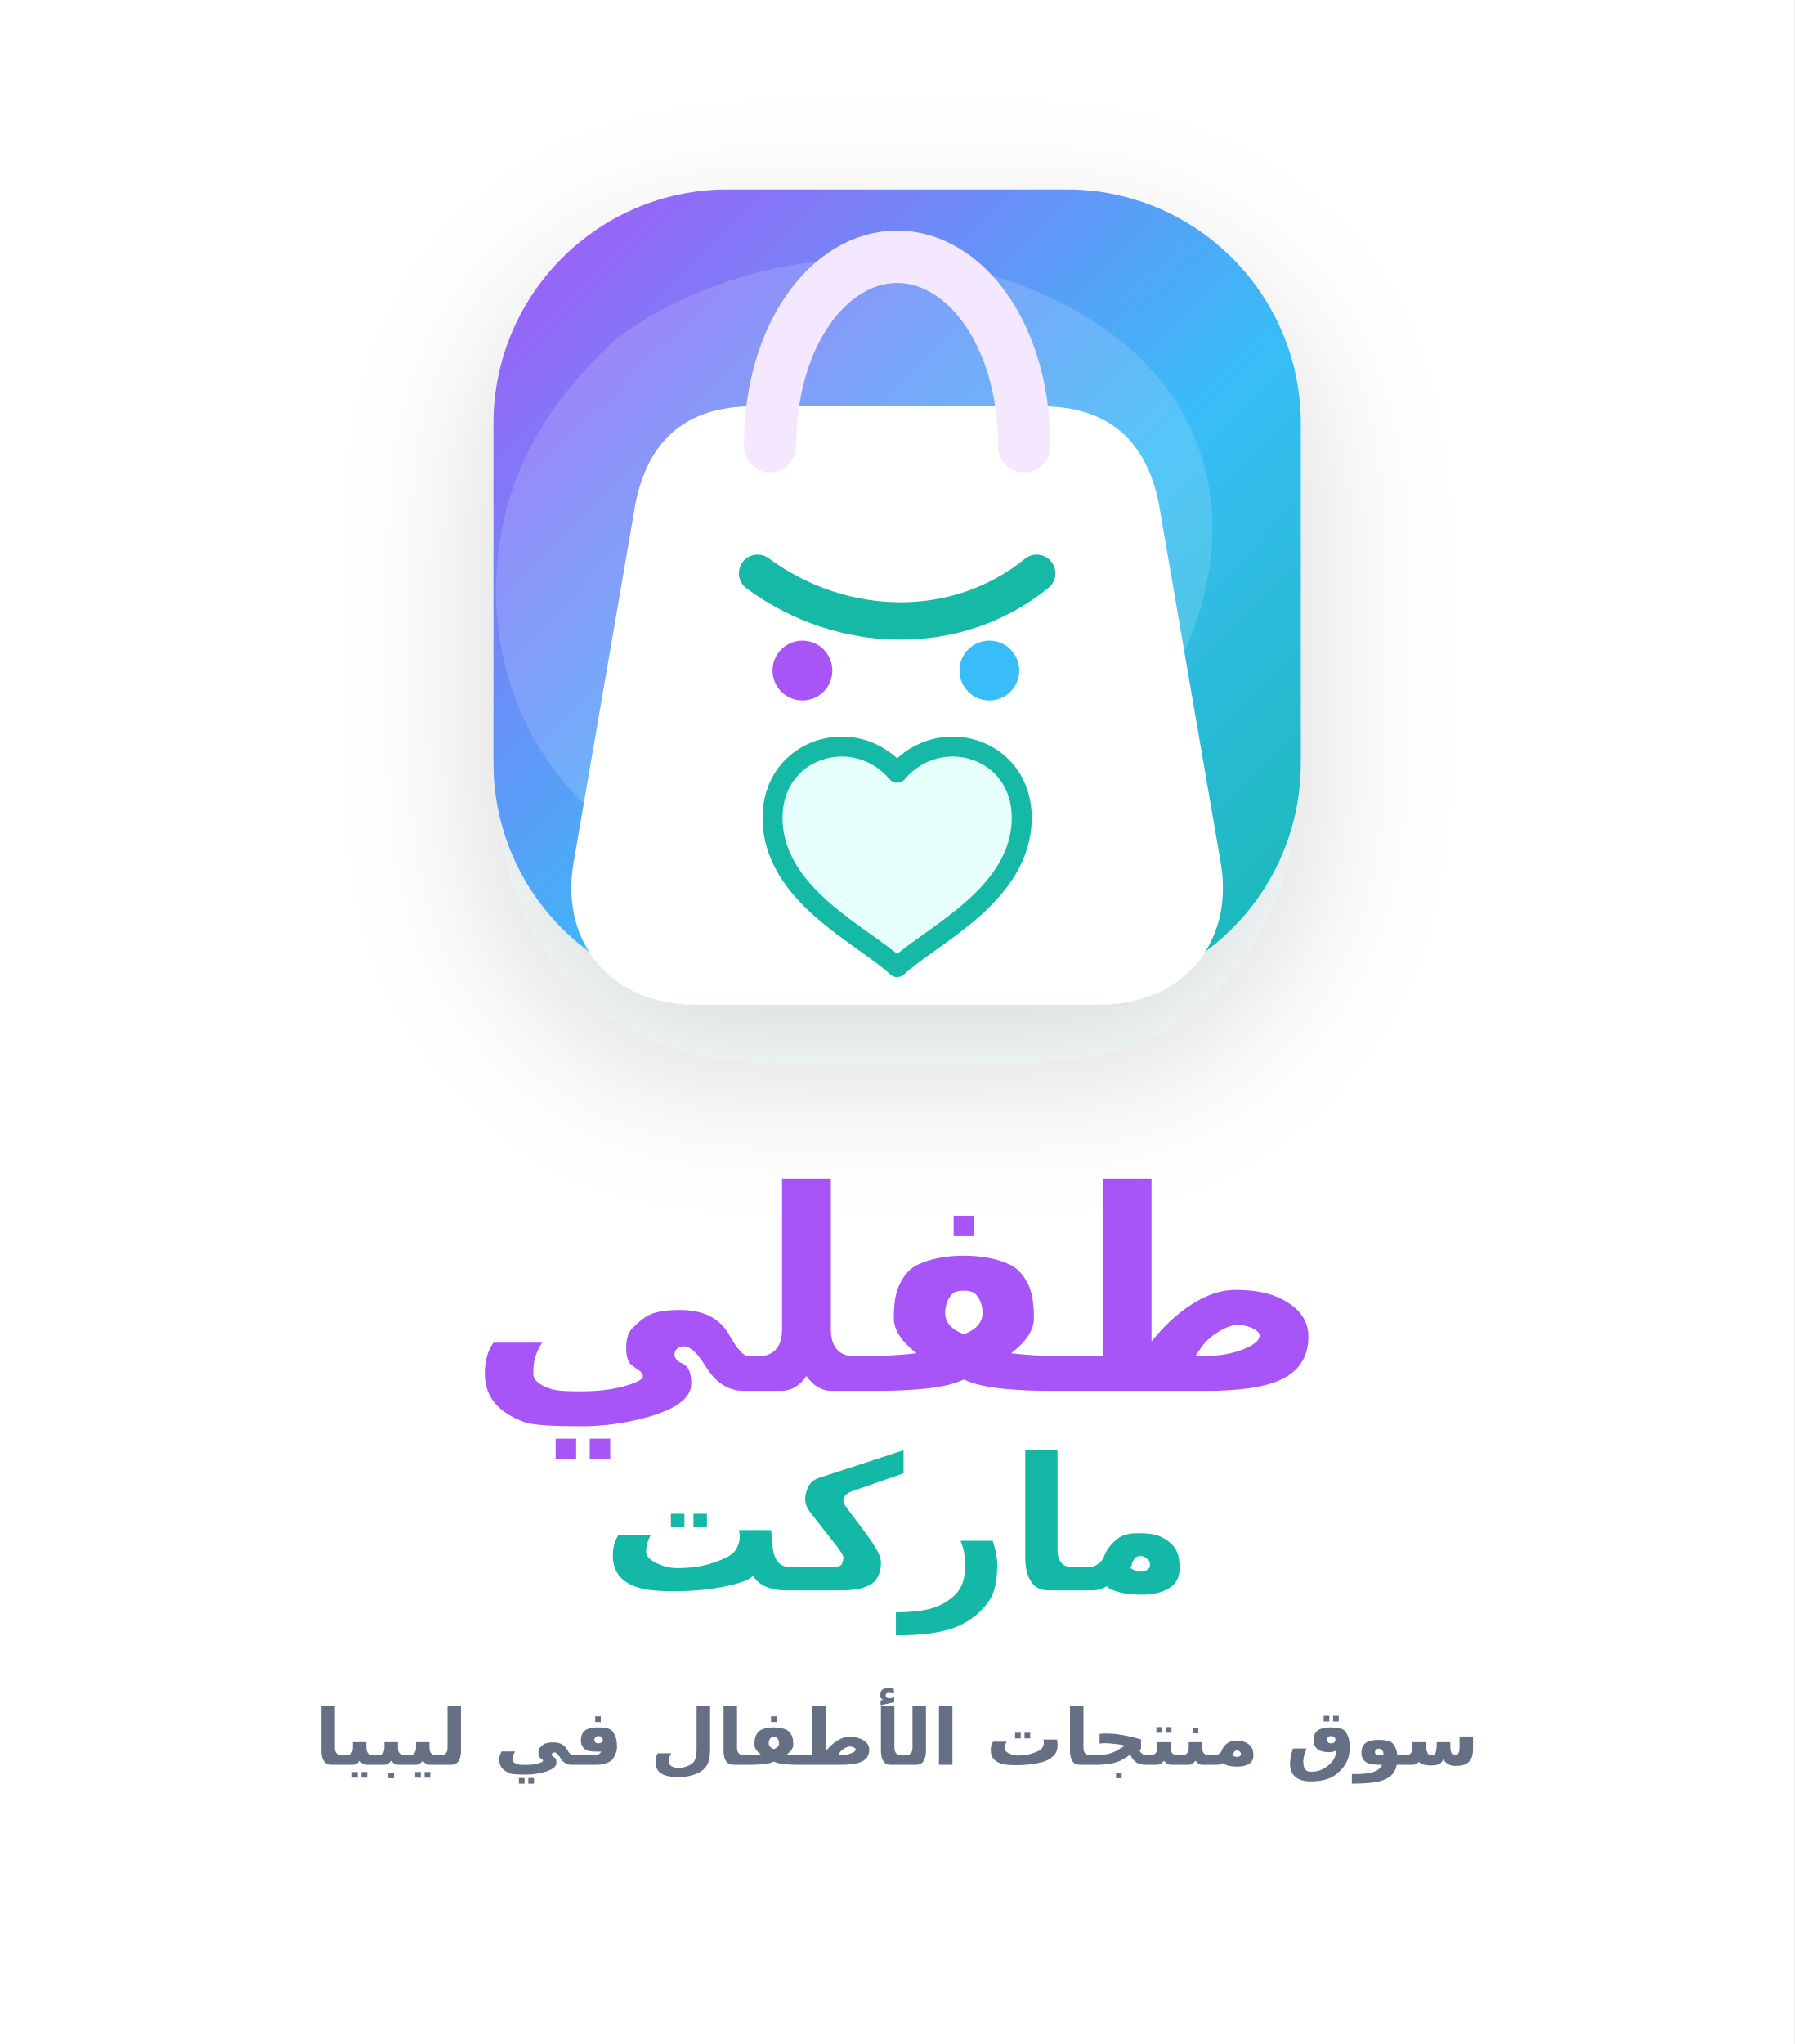
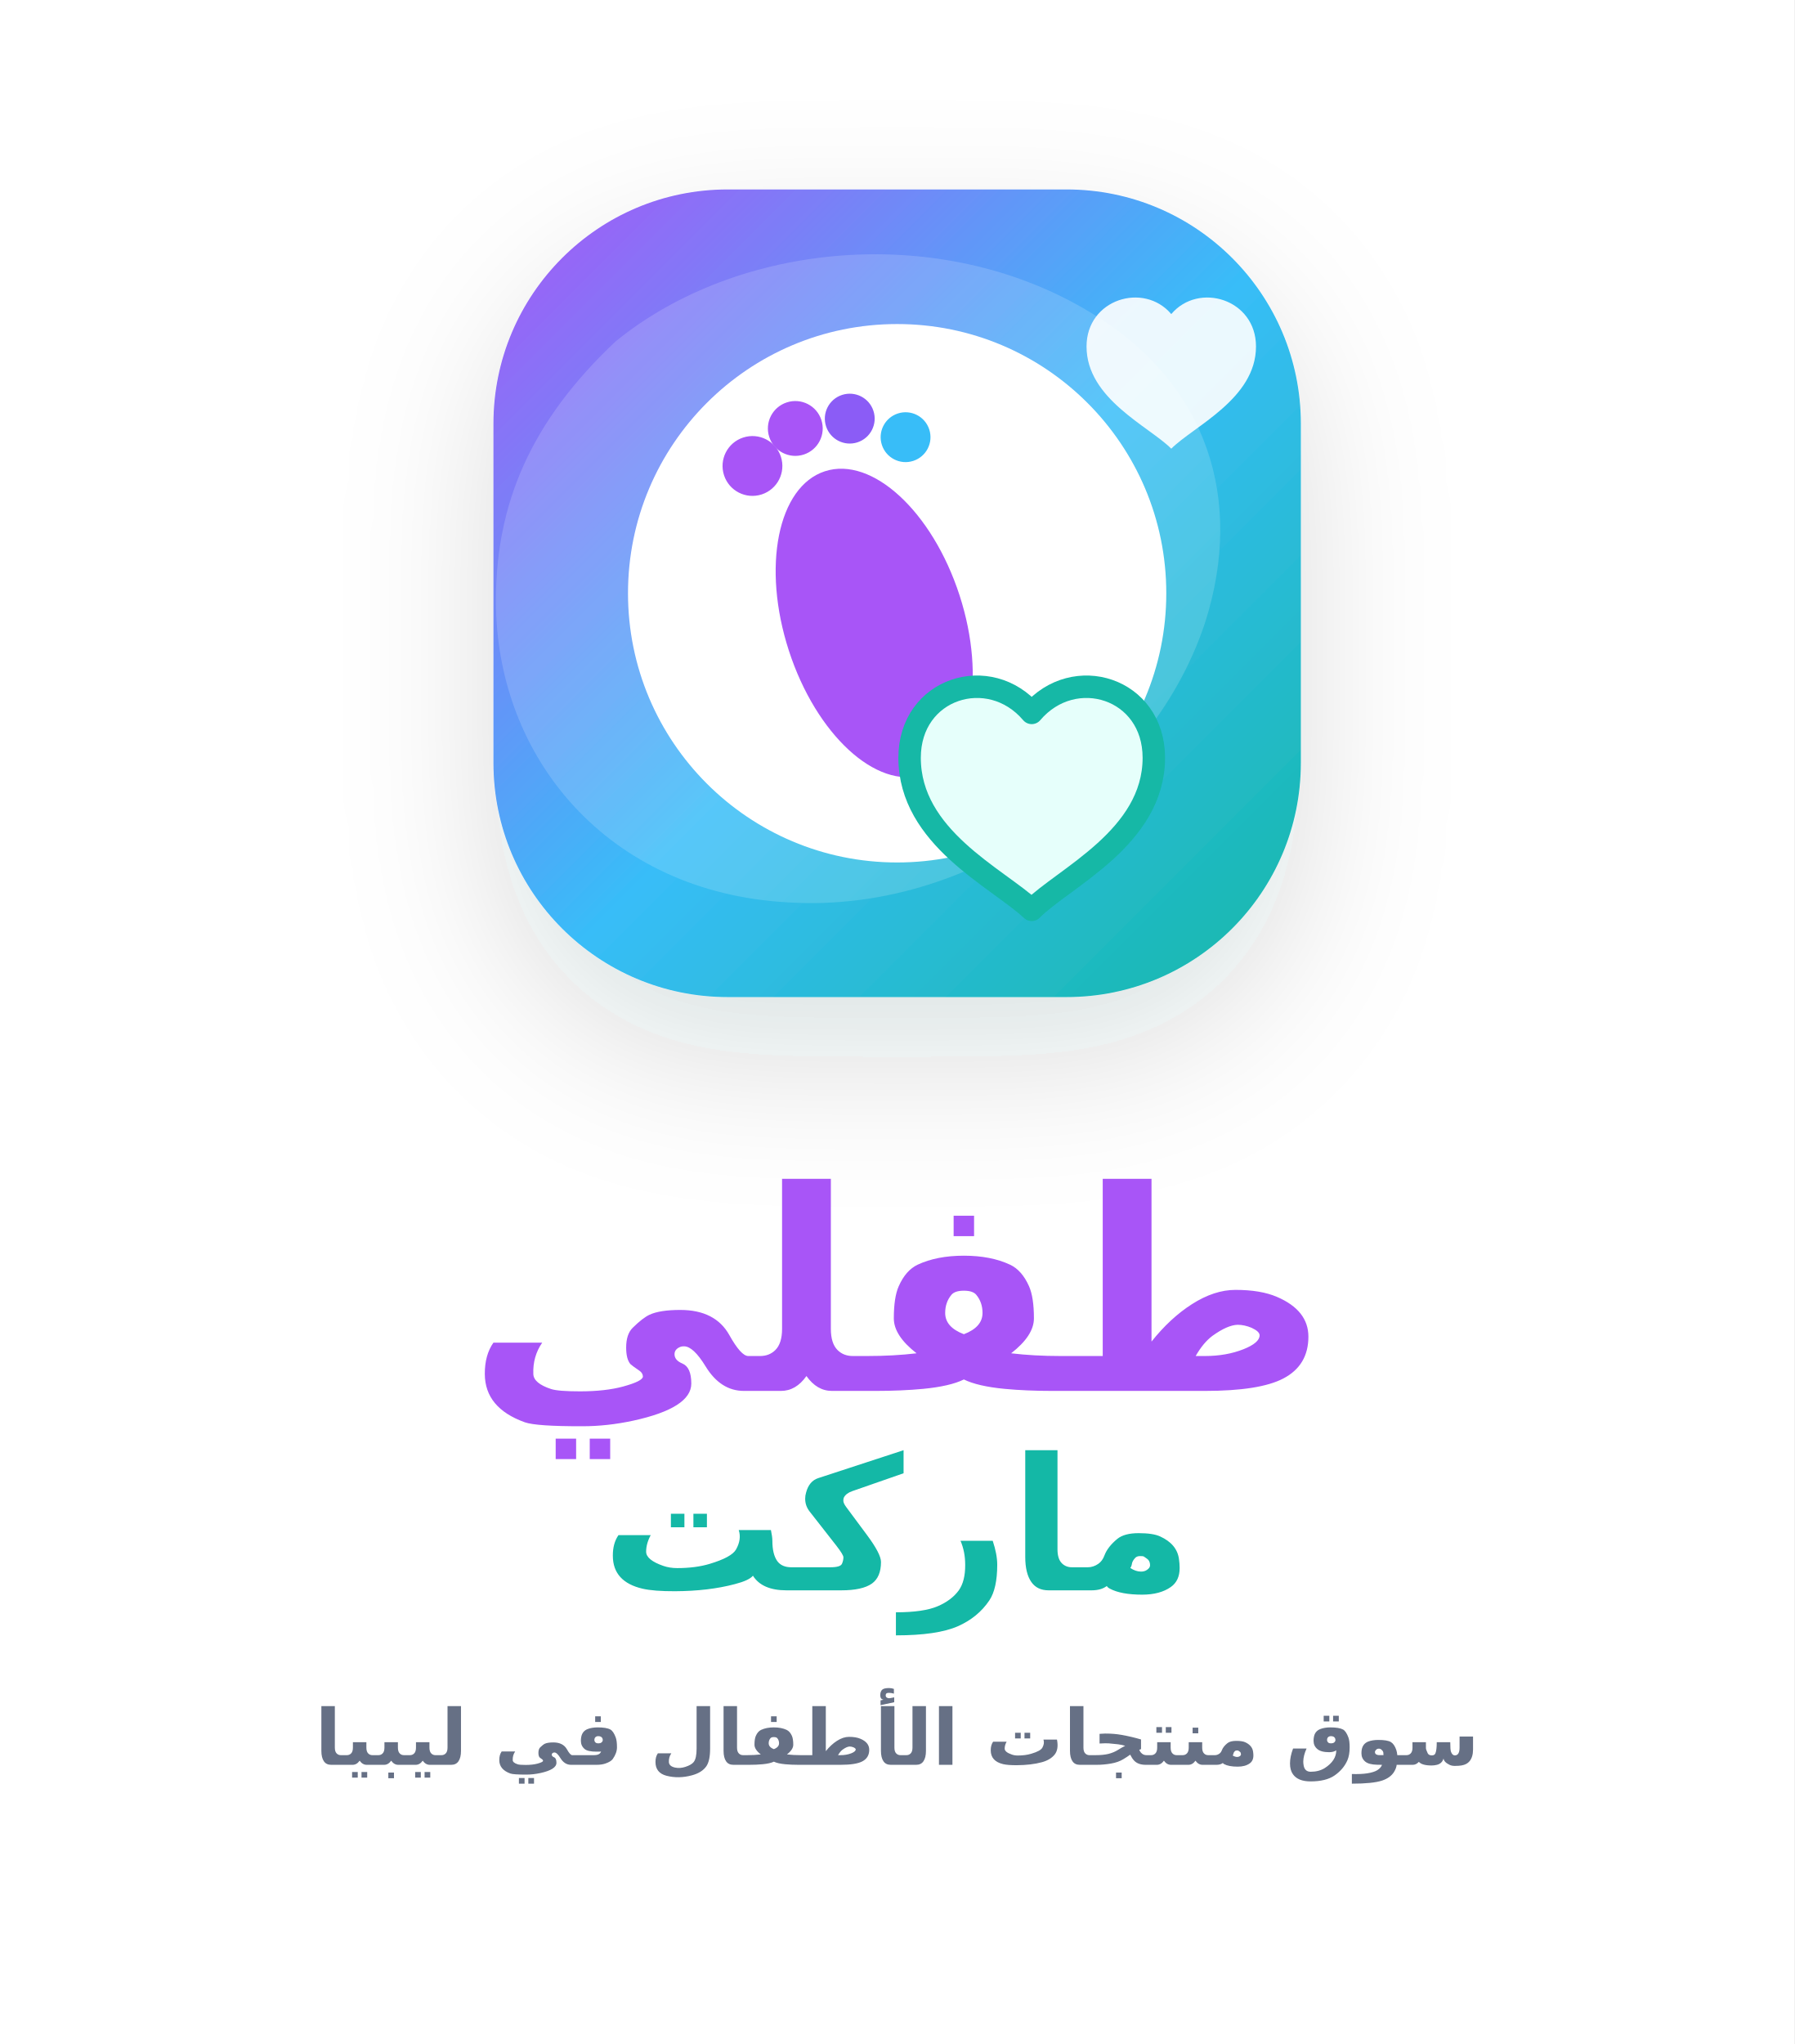
<svg xmlns="http://www.w3.org/2000/svg" width="720" height="820" viewBox="0 0 720 820" role="img" aria-labelledby="title desc">
  <defs>
-     <linearGradient id="stackBg" x1="192" y1="82" x2="530" y2="424" gradientUnits="userSpaceOnUse">
+     <linearGradient id="bg" x1="198" y1="76" x2="522" y2="400" gradientUnits="userSpaceOnUse">
      <stop offset="0" stop-color="#A855F7" />
-       <stop offset="0.55" stop-color="#38BDF8" />
+       <stop offset="0.52" stop-color="#38BDF8" />
      <stop offset="1" stop-color="#14B8A6" />
    </linearGradient>
-     <filter id="stackShadow" x="-20%" y="-20%" width="140%" height="150%" color-interpolation-filters="sRGB">
-       <feDropShadow dx="0" dy="24" stdDeviation="30" flood-color="#1F2937" flood-opacity="0.16" />
+     <filter id="shadow" x="-20%" y="-20%" width="140%" height="150%" color-interpolation-filters="sRGB">
+       <feDropShadow dx="0" dy="24" stdDeviation="30" flood-color="#1F2937" flood-opacity="0.14" />
    </filter>
  </defs>
  <rect width="720" height="820" fill="#FFFFFF" />
-   <g filter="url(#stackShadow)">
-     <rect x="198" y="76" width="324" height="324" rx="94" fill="url(#stackBg)" />
-     <path d="M246 137c49-38 129-46 188-11 43 25 62 68 48 117-17 62-89 119-166 114-71-4-116-57-117-118 0-38 13-70 47-102Z" fill="#fff" opacity="0.15" />
-     <path d="M255 202c5-25 20-39 47-39h116c27 0 42 14 47 39l25 145c5 32-16 56-49 56H279c-33 0-54-24-49-56l25-145Z" fill="#fff" />
-     <path d="M309 179c0-45 24-76 51-76s51 31 51 76" fill="none" stroke="#F3E8FF" stroke-width="21" stroke-linecap="round" />
-     <path d="M304 230c34 25 80 26 112 0" fill="none" stroke="#14B8A6" stroke-width="15" stroke-linecap="round" />
-     <circle cx="322" cy="269" r="12" fill="#A855F7" />
-     <circle cx="397" cy="269" r="12" fill="#38BDF8" />
-     <path d="M360 310c17-20 50-10 50 18 0 31-36 47-50 60-14-13-50-29-50-60 0-28 33-38 50-18Z" fill="#E6FFFB" stroke="#14B8A6" stroke-width="8" stroke-linejoin="round" />
+   <g filter="url(#shadow)">
+     <rect x="198" y="76" width="324" height="324" rx="94" fill="url(#bg)" />
+     <path d="M247 137c49-40 130-48 190-12 44 26 62 70 48 120-18 64-91 122-169 117-72-4-117-58-117-121 0-39 14-72 48-104Z" fill="#fff" opacity="0.16" />
+     <path d="M470 126c11-13 34-6 34 13 0 21-25 32-34 41-9-9-34-20-34-41 0-19 23-26 34-13Z" fill="#fff" opacity="0.9" />
+     <circle cx="360" cy="238" r="108" fill="#FFFFFF" />
+     <g transform="rotate(-18 344 229)">
+       <ellipse cx="344" cy="251" rx="36" ry="64" fill="#A855F7" />
+       <circle cx="317" cy="176" r="12" fill="#A855F7" />
+       <circle cx="338" cy="167" r="11" fill="#A855F7" />
+       <circle cx="360" cy="170" r="10" fill="#8B5CF6" />
+       <circle cx="379" cy="184" r="10" fill="#38BDF8" />
+     </g>
+     <path d="M414 286c17-20 49-10 49 18 0 32-36 48-49 61-14-13-49-29-49-61 0-28 32-38 49-18Z" fill="#E6FFFB" stroke="#14B8A6" stroke-width="9" stroke-linejoin="round" />
  </g>
  <g direction="rtl" unicode-bidi="plaintext">
    <text x="360" y="558" text-anchor="middle" font-family="Cairo, 'Segoe UI', Tahoma, Arial, sans-serif" font-size="112" font-weight="900" fill="#A855F7">طفلي</text>
    <text x="360" y="638" text-anchor="middle" font-family="Cairo, 'Segoe UI', Tahoma, Arial, sans-serif" font-size="74" font-weight="900" fill="#14B8A6">ماركت</text>
    <text x="360" y="708" text-anchor="middle" font-family="Cairo, 'Segoe UI', Tahoma, Arial, sans-serif" font-size="31" font-weight="800" fill="#667085">سوق منتجات الأطفال في ليبيا</text>
  </g>
</svg>
